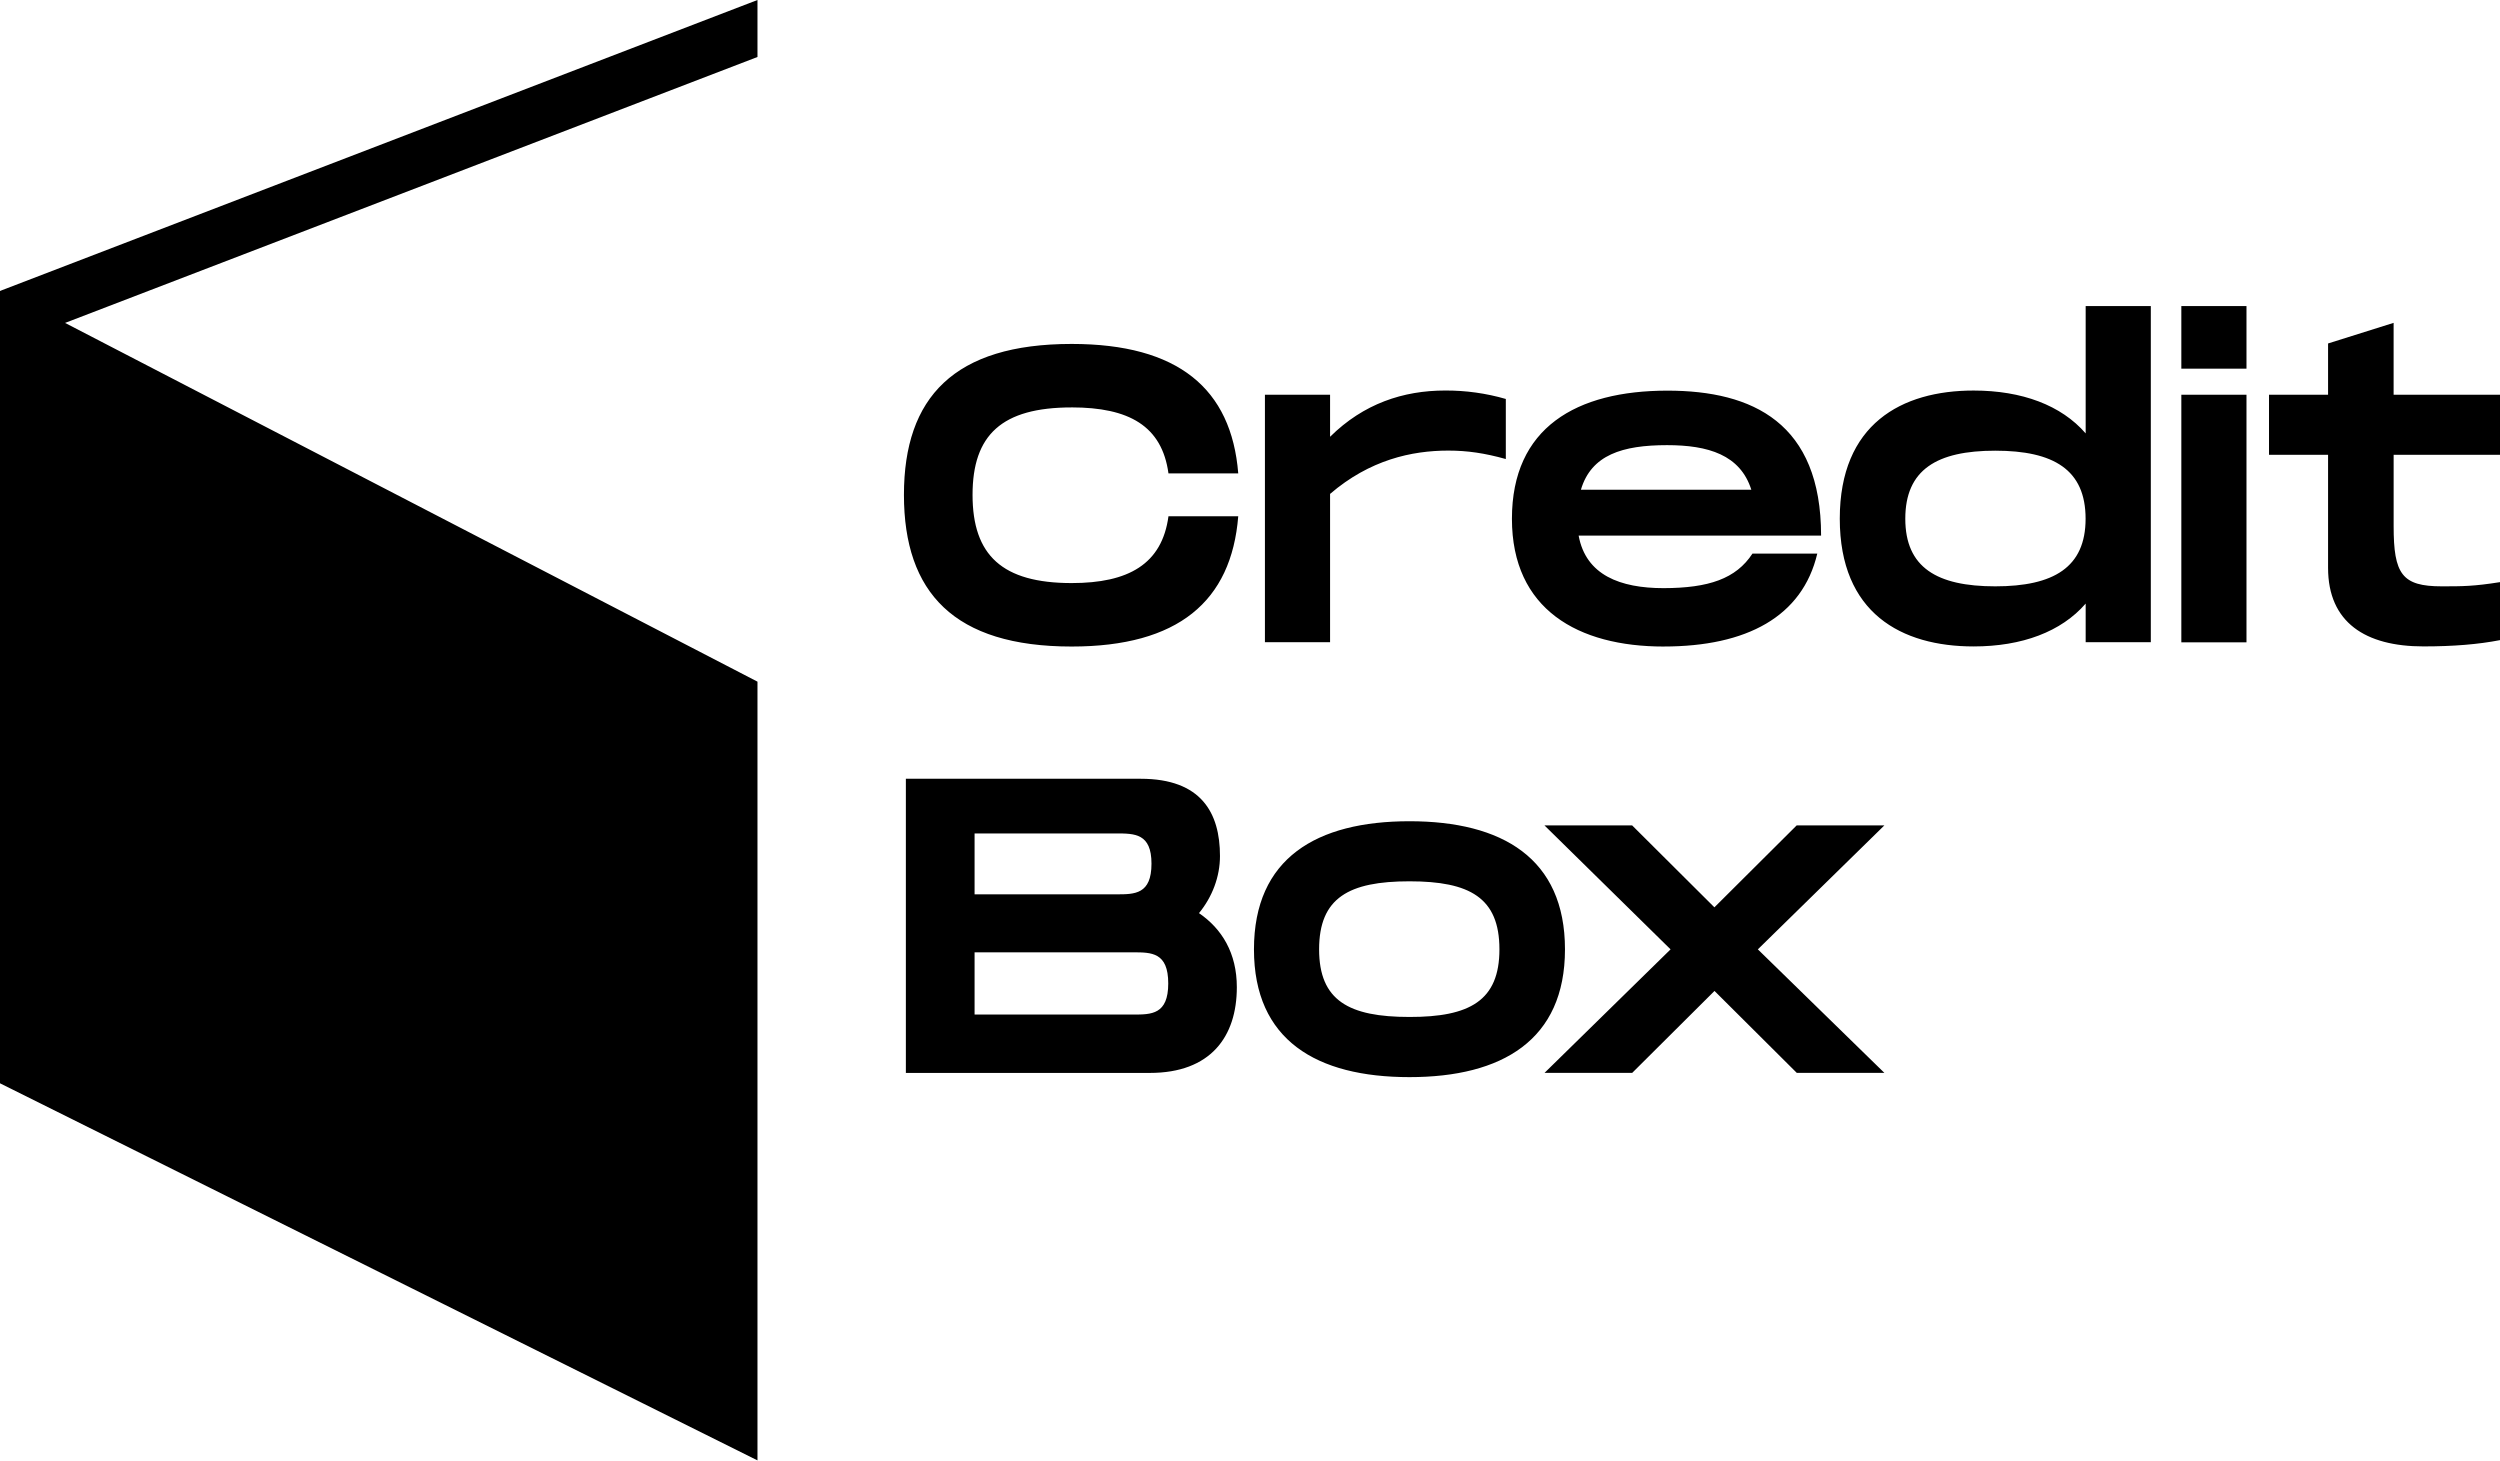
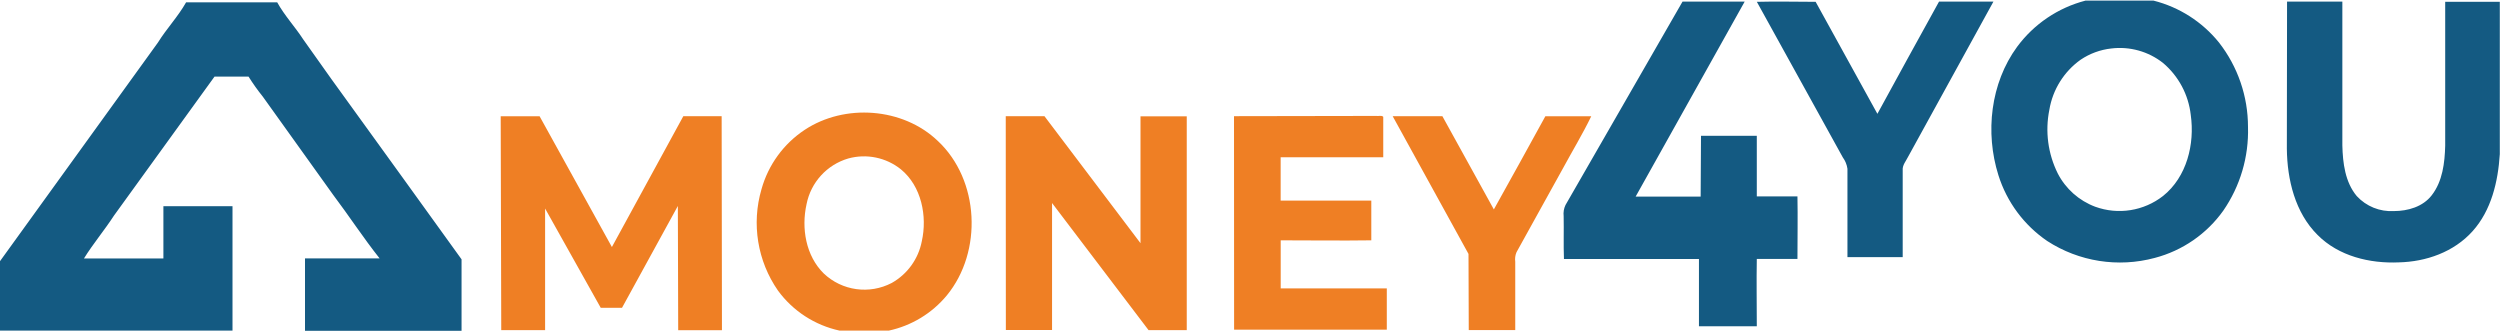
- <svg xmlns="http://www.w3.org/2000/svg" width="202" height="118" viewBox="0 0 101 59" fill="#000">
-   <path d="M30.602 2.302V0L.079 11.724 0 11.757v.572 31.436L30.602 59V27.539L2.629 13.046 30.602 2.302zm12.694 14.157c2.31 0 3.647.746 3.91 2.666h2.819c-.276-3.43-2.432-5.23-6.73-5.23-4.745 0-6.776 2.155-6.776 6.096 0 3.955 2.031 6.129 6.776 6.129 4.295 0 6.454-1.818 6.73-5.263h-2.819c-.26 1.934-1.617 2.699-3.91 2.699-2.803 0-4.005-1.119-4.005-3.564 0-2.427 1.186-3.532 4.005-3.532zm10.439 3.495c1.603-1.376 3.296-1.75 4.774-1.75.772 0 1.466.101 2.326.341v-2.427a8.67 8.67 0 0 0-2.451-.341c-1.692 0-3.295.529-4.649 1.869v-1.699h-2.632v9.997h2.632v-5.991zm13.476 6.165c3.358 0 5.605-1.206 6.207-3.753h-2.619c-.664 1.018-1.771 1.391-3.588 1.395-1.755 0-3.142-.525-3.434-2.122h9.795c0-4.549-2.757-5.857-6.207-5.857-3.681 0-6.283 1.492-6.283 5.176 0 3.669 2.678 5.162 6.129 5.162zm.138-8.135c1.663 0 2.957.391 3.404 1.8h-6.884c.417-1.409 1.679-1.8 3.48-1.8zm16.912-.475c-.986-1.137-2.573-1.731-4.528-1.731-2.911 0-5.406 1.355-5.406 5.176s2.494 5.162 5.406 5.162c1.955 0 3.542-.594 4.528-1.731v1.561h2.632v-13.58h-2.632v5.143zm-3.653 6.179c-2.356 0-3.634-.761-3.634-2.731 0-1.985 1.278-2.749 3.634-2.749s3.65.764 3.65 2.749c0 1.967-1.294 2.731-3.65 2.731zm10.15-11.322h-2.632v2.528h2.632v-2.528zm0 3.582h-2.632v10.001h2.632V15.948zM101 18.375v-2.427h-4.298v-2.905l-2.648.833v2.072h-2.386v2.427h2.386v4.567c0 2.206 1.511 3.173 3.851 3.173 1.216 0 2.219-.083 3.096-.254v-2.343c-1.061.17-1.525.17-2.356.17-1.604 0-1.942-.493-1.942-2.427v-2.887H101zM48.439 36.891c.539-.659.848-1.474.848-2.307 0-1.746-.756-3.122-3.204-3.122h-9.486v11.884h9.858c2.451 0 3.513-1.46 3.513-3.463 0-1.376-.601-2.358-1.528-2.992zm-9.066-3.22h5.714c.756 0 1.433 0 1.433 1.221 0 1.239-.677 1.239-1.416 1.239h-5.731v-2.46zm6.408 7.317h-6.408v-2.514h6.408c.739 0 1.416 0 1.416 1.257s-.68 1.257-1.416 1.257zm11.162-7.81c-3.756 0-6.283 1.492-6.283 5.176 0 3.669 2.524 5.162 6.283 5.162 3.742 0 6.282-1.496 6.282-5.162 0-3.684-2.54-5.176-6.282-5.176zm0 7.907c-2.448 0-3.651-.659-3.651-2.731 0-2.086 1.203-2.749 3.651-2.749 2.432 0 3.634.659 3.634 2.749 0 2.072-1.2 2.735-3.634 2.731zm15.644-7.74l-3.325 3.311-3.325-3.311h-3.542l5.096 5.009-5.093 4.991h3.542l3.326-3.311 3.325 3.311h3.539l-5.113-4.991 5.113-5.009h-3.542z" />
+ <svg xmlns="http://www.w3.org/2000/svg" viewBox="0 0 500 66" width="800" height="106">
+   <path d="M417.09 0h13.62a24.56 24.56 0 0 1 13.08 8.37 27.44 27.44 0 0 1 5.81 16.9A28 28 0 0 1 444.66 42a24.41 24.41 0 0 1-13.72 9.46 26.74 26.74 0 0 1-21.49-3.38 25 25 0 0 1-9.77-13.17c-2.68-8.51-1.59-18.39 3.74-25.67A24.71 24.71 0 0 1 417.09 0zm5.17 9.57a13.67 13.67 0 0 0-6.15 2.26 15.41 15.41 0 0 0-6.24 10 19.8 19.8 0 0 0 1.68 12.73 13.89 13.89 0 0 0 7.49 6.66 14.17 14.17 0 0 0 13.57-2.15c4.75-3.8 6.37-10.38 5.54-16.22a15.94 15.94 0 0 0-5.55-10.39 14 14 0 0 0-10.34-2.89zM37.22.34q9.11 0 18.22 0C56.91 3 59 5.22 60.65 7.76l5.6 7.89 14.27 19.74 11.79 16.35v14.3H61V51.55h14.92c-3.26-4.11-6.13-8.52-9.29-12.71L52.56 19.2a42.54 42.54 0 0 1-2.85-4H42.9L22.79 43c-1.9 2.93-4.17 5.61-6 8.57h15.89V41.11H46.5V66H0V52.11L31.59 8.38c1.73-2.79 4.02-5.18 5.63-8.04zM313.1 40.88Q324.82 20.55 336.51.19h12.43l-21.81 39h13l.07-12.15h11.16v12.12h8.13c.08 4.16 0 8.34 0 12.5h-8.13c-.08 4.49 0 9 0 13.47h-11.57V51.67h-27c-.11-2.85 0-5.71-.06-8.57a4.07 4.07 0 0 1 .37-2.22zM351.37.24c3.92-.11 7.84 0 11.76 0l12.35 22.4q6.14-11.26 12.33-22.45h10.88l-17.05 31c-.43.89-1.2 1.71-1.1 2.77V51.3h-11.05V33.63a5.06 5.06 0 0 0-.93-2.28L351.37.24zM457.41.2q5.53 0 11.06 0v28.78c.09 3.51.55 7.32 2.88 10.11a9.37 9.37 0 0 0 7.42 3c2.8 0 5.8-.86 7.57-3.15 2.18-2.8 2.61-6.5 2.7-9.93V.23h10.92V30.7c-.35 5.49-1.68 11.22-5.44 15.41s-9.32 6.12-14.78 6.24c-5.8.25-12-1.24-16.21-5.47-4.52-4.48-6.09-11.07-6.16-17.25q.01-14.71.04-29.43z" fill="#145a82" />
+   <path d="M160.93 25.85c8-5.3 19.64-4.48 26.63 2.21 8.35 7.81 9 22.13 1.8 30.9A20.74 20.74 0 0 1 177.75 66h-9.82a20.69 20.69 0 0 1-12.33-8 23.81 23.81 0 0 1-3.3-20.29 21 21 0 0 1 8.63-11.86zm8.72 5.72a11.93 11.93 0 0 0-8.34 9.14c-1.07 4.78-.16 10.32 3.44 13.86a11.81 11.81 0 0 0 13.61 1.89 12.22 12.22 0 0 0 6-8.33c1.12-5-.05-11-4.18-14.39a11.82 11.82 0 0 0-10.53-2.17zm77.15-8.46l28.46-.05c.43.09 1.06-.18 1.39.18v8.09h-20.52q0 4.34 0 8.67h18.13v7.94c-6 .09-12.08 0-18.12 0v9.61h21.22v8.26q-15.27 0-30.54 0l-.02-42.7zm-146.66.02h7.78l14.46 26.15 14.28-26.16h7.67l.06 42.8h-8.75l-.07-24.85-11.17 20.37h-4.25l-11.13-19.86V65.9h-8.77l-.11-42.77zm101.01-.02h7.74l19.21 25.4q0-12.69 0-25.37h9.25q0 21.38 0 42.76h-7.64l-19.3-25.42v25.39h-9.24q-.03-21.4-.02-42.76zm77.39.01h9.94q5.15 9.31 10.29 18.64 5.18-9.29 10.3-18.63h9.18c-1.73 3.56-3.81 7-5.68 10.45q-4.63 8.37-9.27 16.74a3.62 3.62 0 0 0-.25 1.91v13.66h-9.3l-.05-15.23-15.16-27.54z" fill="#ef7f24" />
</svg>
